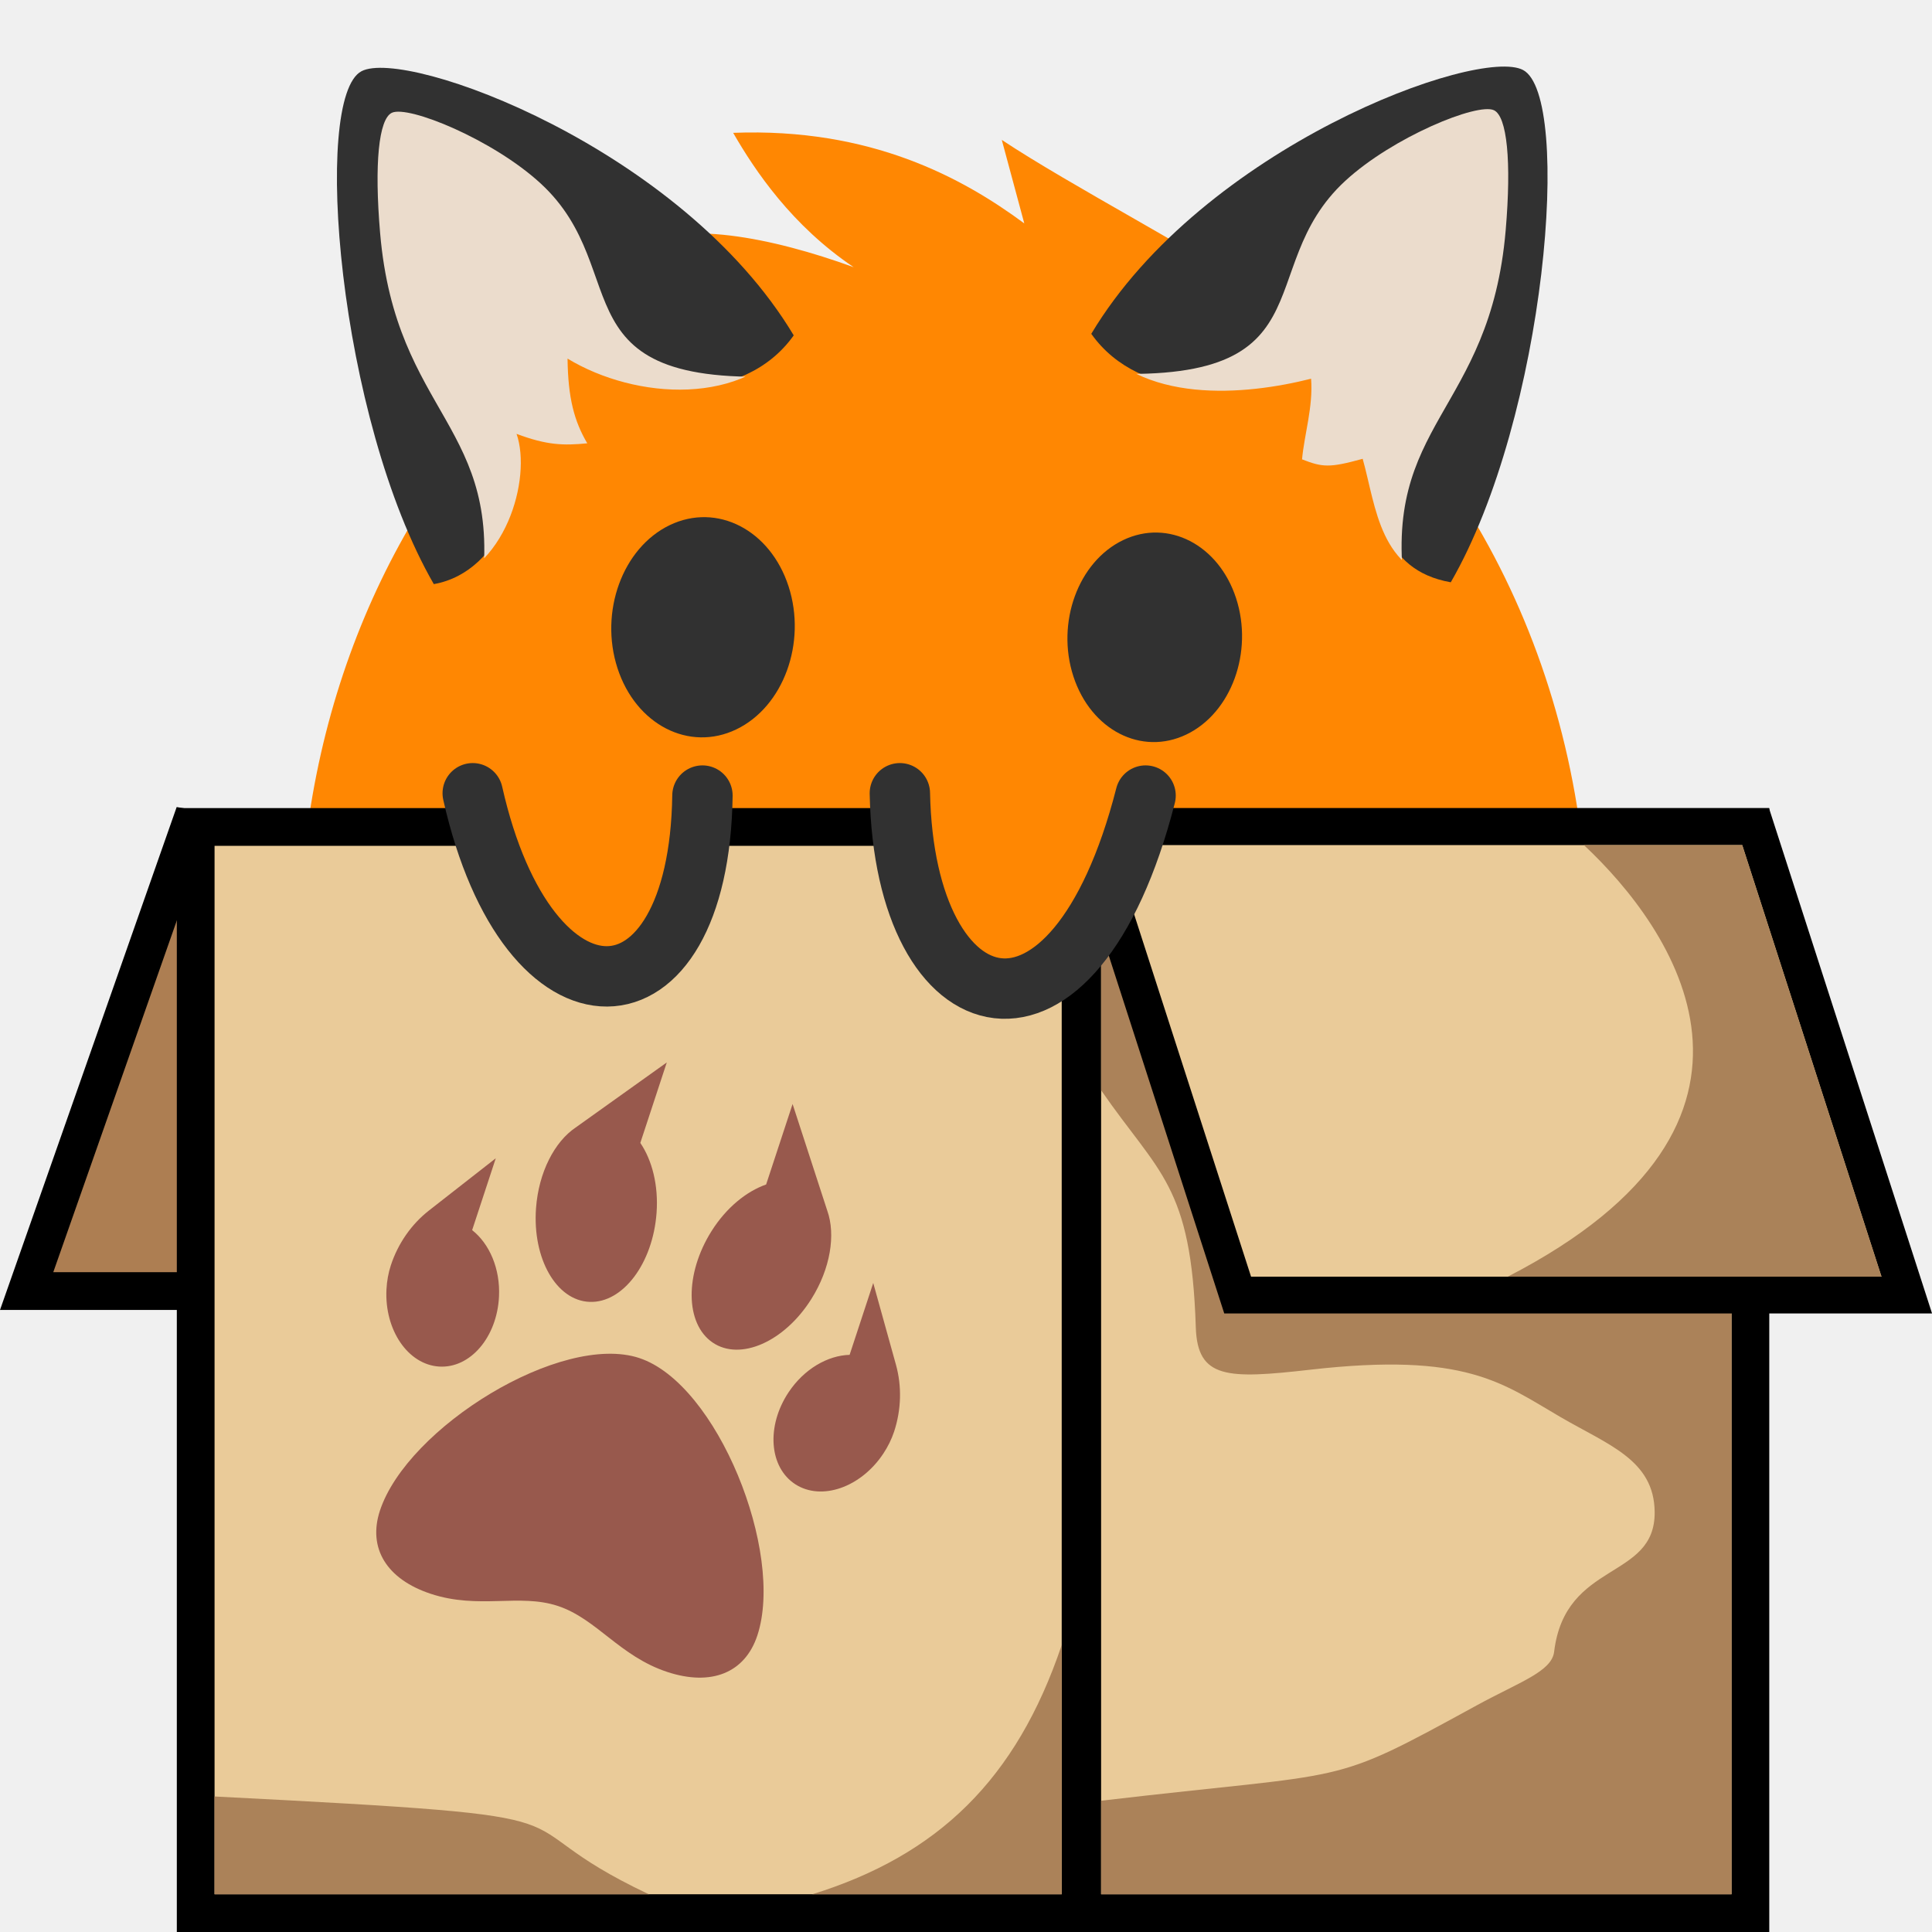
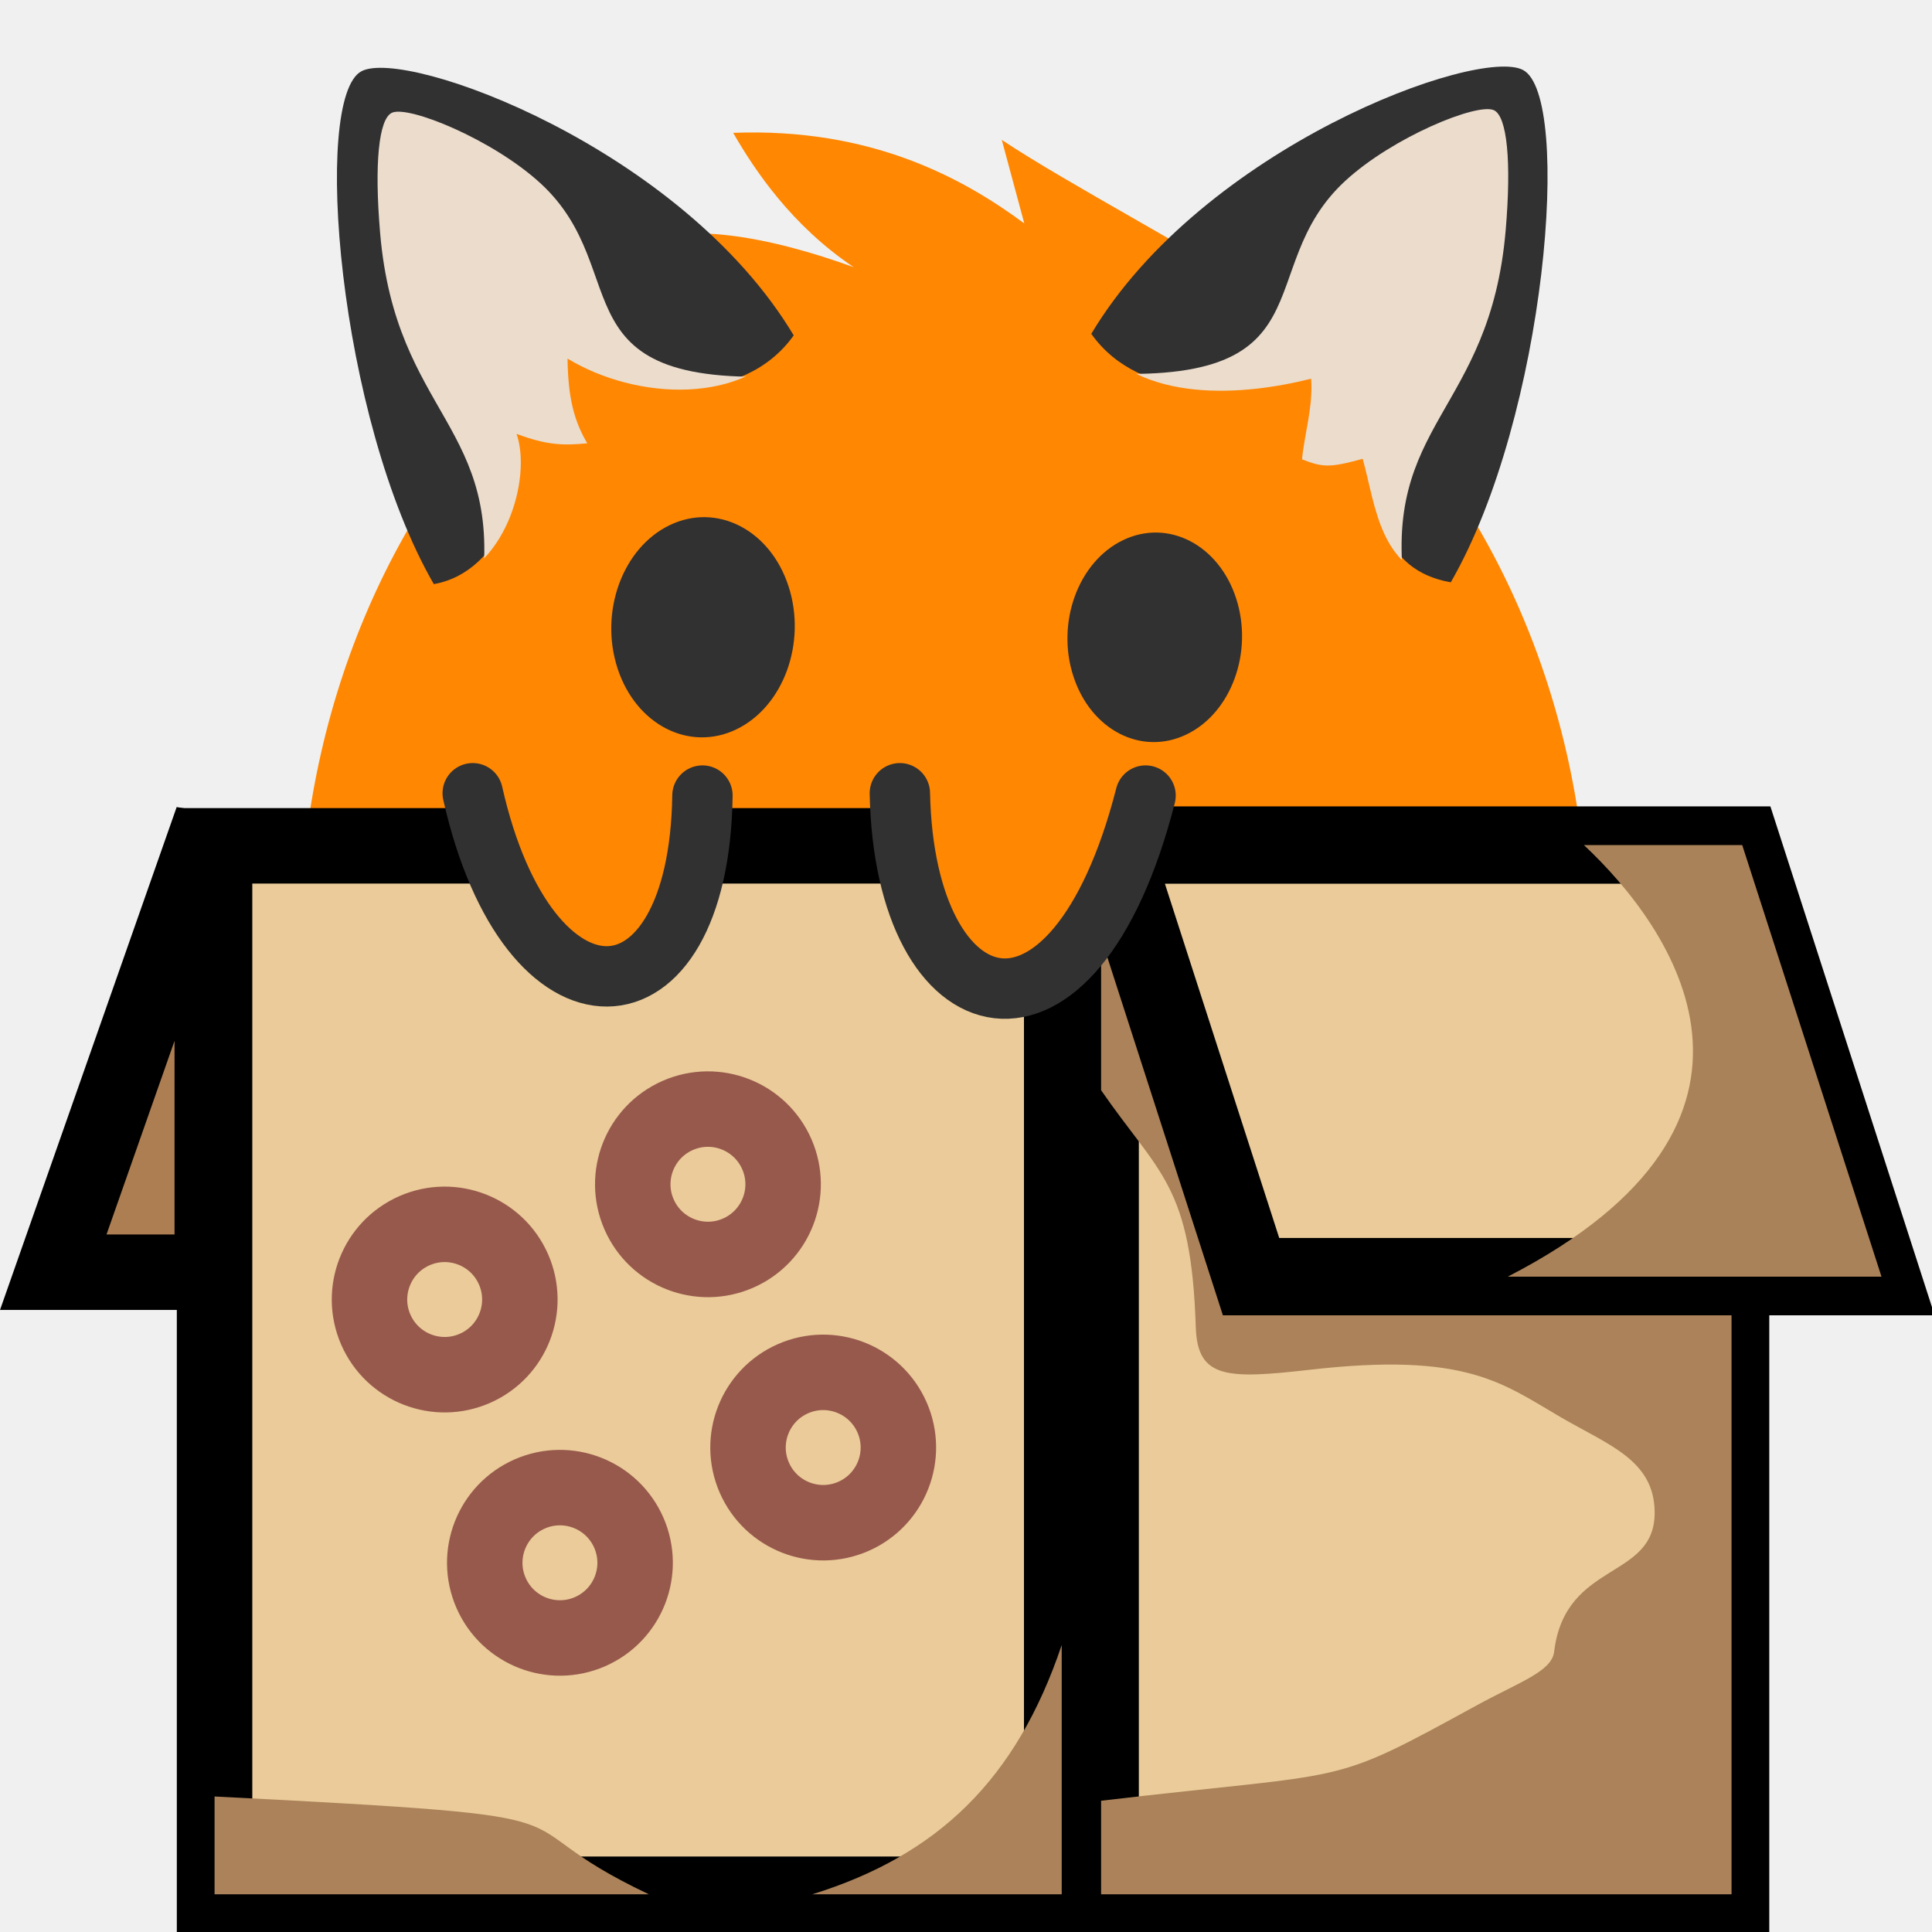
- <svg xmlns="http://www.w3.org/2000/svg" xmlns:xlink="http://www.w3.org/1999/xlink" width="128" height="128" viewBox="0 0 128 128" version="1.1" id="svg8">
-   <defs id="defs2">
-     <pattern xlink:href="#pattern2390" id="pattern2397" patternTransform="matrix(1.175072,-1.175072,1.956837,1.956837,-183.5,-202.5)" />
-     <pattern xlink:href="#pattern2384" id="pattern2390" patternTransform="matrix(1.175072,-1.175072,1.956837,1.956837,-210.4119,-202.4691)" />
-     <pattern xlink:href="#Strips1_1white" id="pattern2384" patternTransform="matrix(1.3408,-1.3408,1.890546,1.890546,-210.4119,-202.4691)" />
-     <pattern id="Strips1_1white" patternTransform="translate(0,0) scale(10,10)" height="1" width="2" patternUnits="userSpaceOnUse">
-       <rect id="rect1633" height="2" width="1" y="-0.5" x="0" style="fill:white;stroke:none" />
-     </pattern>
-     <linearGradient id="linearGradient879">
-       <stop style="stop-color:#ff7505;stop-opacity:1" offset="0" id="stop875" />
-       <stop style="stop-color:#ff8702;stop-opacity:1" offset="1" id="stop877" />
-     </linearGradient>
-     <mask maskUnits="userSpaceOnUse" id="mask914">
-       <path id="path916" d="m 154.912,68.61 c 0,13.309 -2.851,14.612 -2.851,22.037 0,7.522 3.279,9.892 1.879,15.119 -1.747,6.519 -11.675,15.32 -32.3,19.246 -19.549,3.722 -44.713,3.715 -57.604,1.179 -12.971,-2.551 -33.636,-9.971 -35.993,-20.68 -3.353,-15.232 0.95,-36.745 10.314,-53.45 13.122,-23.41 38.499,-39.742 76.385,-32.803 18.754,3.435 40.17,20.227 40.17,49.352 z" style="opacity:1;fill:#ffffff;fill-opacity:1;fill-rule:evenodd;stroke:none;stroke-width:2.8;stroke-linecap:round;stroke-linejoin:round;stroke-miterlimit:4;stroke-dasharray:none;stroke-dashoffset:0;stroke-opacity:1;paint-order:markers stroke fill" />
+ <svg xmlns="http://www.w3.org/2000/svg" width="128" height="128" viewBox="0 0 128 128" fill="none">
+   <g clip-path="url(#clip0_2_42)">
+     <path fill-rule="evenodd" clip-rule="evenodd" d="M105.218 62.638H19.852C19.852 47.029 26.036 33.058 35.779 24.01C39.458 20.577 45.446 18.053 49.819 19.219C50.206 19.012 41.57 16.626 41.928 16.41C45.077 14.517 51.135 15.73 56.557 17.7C52.458 14.943 50.019 11.309 48.574 8.801C57.682 8.451 63.757 11.769 67.862 14.802L66.371 9.268C70.901 12.277 79.394 16.701 83.954 19.778C96.669 28.356 105.218 44.338 105.218 62.638Z" fill="#FF8702" />
+     <path fill-rule="evenodd" clip-rule="evenodd" d="M100.905 4.637C97.933 3.07 79.704 9.747 72.3 22.117C75.598 26.771 82.599 26.101 86.948 25.006C87.093 26.859 86.494 28.72 86.349 30.348C87.705 30.871 88.149 30.926 90.367 30.311C91.281 33.576 91.457 37.76 96.118 38.579C102.437 27.628 104.193 6.371 100.905 4.637Z" fill="#313131" />
+     <path fill-rule="evenodd" clip-rule="evenodd" d="M23.949 4.719C26.924 3.15 45.173 9.835 52.585 22.219C49.283 26.877 42.032 26.405 37.515 23.673C37.55 26.279 37.952 27.807 38.823 29.285C37.241 29.44 36.149 29.412 34.138 28.659C35.163 31.595 33.406 37.879 28.741 38.699C22.415 27.735 20.657 6.455 23.949 4.719Z" fill="#313131" />
+     <mask id="mask0_2_42" style="mask-type:luminance" maskUnits="userSpaceOnUse" x="72" y="4" width="31" height="35">
+       <path d="M100.819 4.722C97.847 3.155 79.618 9.832 72.214 22.203C75.513 26.856 82.514 26.186 86.863 25.091C87.007 26.944 86.409 28.806 86.264 30.433C87.62 30.957 88.064 31.011 90.281 30.397C91.195 33.662 91.372 37.845 96.032 38.665C102.351 27.713 104.108 6.456 100.819 4.722Z" fill="white" />
    </mask>
-     <clipPath clipPathUnits="userSpaceOnUse" id="clipPath939">
-       <path style="opacity:1;fill:#ffffff;fill-opacity:1;fill-rule:evenodd;stroke:none;stroke-width:2.8;stroke-linecap:round;stroke-linejoin:round;stroke-miterlimit:4;stroke-dasharray:none;stroke-dashoffset:0;stroke-opacity:1;paint-order:markers stroke fill" d="m 150.702,0.513 c -3.588,-1.838 -33.067,6.515 -45.386,27.097 5.488,7.742 19.199,1.052 24.752,0.676 -1.518,2.343 -3.958,7.251 -4.009,10.319 2.256,0.871 6.464,0.348 8.501,-1.397 1.408,2.738 0.277,11.991 8.031,13.355 11.962,-15.595 13.616,-47.229 8.111,-50.05 z" id="path941" />
-     </clipPath>
-     <clipPath clipPathUnits="userSpaceOnUse" id="clipPath846">
-       <path id="path848" d="m 391.794,425.42 c 1.657,13.018 -0.969,14.646 -0.045,21.909 0.936,7.358 4.439,9.267 3.72,14.554 -0.897,6.594 -9.513,16.438 -29.197,22.846 -18.658,6.074 -43.271,9.2 -56.195,8.325 -13.005,-0.881 -34.141,-5.565 -37.78,-15.746 -5.176,-14.481 -3.547,-36.67 3.434,-53.563 3.058,-7.4 11.253,-21.298 21.357,-27.692 l 8.117,-0.596 -12.767,-1.326 c 5.835,-2.879 11.39,-4.673 15.79,-5.331 1.441,0.886 3.341,1.689 5.005,2.251 -3.514,-1.724 -8.618,-10.207 -11.061,-13.143 13.215,-0.669 24.87,3.072 30.03,5.559 l -4.323,-6.209 c 6.881,0.777 11.291,4.589 18.481,4.892 18.77,1.025 41.809,14.783 45.434,43.271 z" style="opacity:1;fill:url(#linearGradient850);fill-opacity:1;fill-rule:evenodd;stroke:none;stroke-width:2.8;stroke-linecap:round;stroke-linejoin:round;stroke-miterlimit:4;stroke-dasharray:none;stroke-dashoffset:0;stroke-opacity:1;paint-order:markers stroke fill" />
-     </clipPath>
-     <linearGradient xlink:href="#linearGradient879" id="linearGradient850" gradientUnits="userSpaceOnUse" gradientTransform="matrix(0.9780973,-0.1244902,0.1244902,0.9780973,231.7888,378.0259)" x1="114.287" y1="112.444" x2="95.348" y2="85.856" />
-     <clipPath clipPathUnits="userSpaceOnUse" id="clipPath848">
-       <path id="path850" d="M 151.144,0.339 C 146.27,-2.231 116.364,8.723 104.218,29.017 c 5.411,7.634 19.064,-0.123 24.539,-0.494 -1.496,2.31 -4.036,8.311 -4.087,11.335 2.224,0.859 9.32,0.611 12.132,-2.27 1.5,5.356 -1.156,17.091 6.49,18.436 10.366,-17.966 13.247,-52.839 7.853,-55.684 z" style="opacity:1;fill:#333333;fill-opacity:1;fill-rule:evenodd;stroke:none;stroke-width:2.8;stroke-linecap:round;stroke-linejoin:round;stroke-miterlimit:4;stroke-dasharray:none;stroke-dashoffset:0;stroke-opacity:1;paint-order:markers stroke fill" />
-     </clipPath>
-     <mask maskUnits="userSpaceOnUse" id="mask2393">
-       <path style="opacity:1;fill:url(#pattern2397);fill-opacity:1;fill-rule:evenodd;stroke:none;stroke-width:2.5;stroke-linecap:round;stroke-linejoin:miter;stroke-miterlimit:4.12;stroke-dasharray:none;stroke-dashoffset:0;stroke-opacity:1;paint-order:fill markers stroke" d="m -145.254,-216.199 v 28.761 h -10.089 z" id="path2395" />
+     <g mask="url(#mask0_2_42)">
+       <path fill-rule="evenodd" clip-rule="evenodd" d="M98.98 7.303C97.892 6.786 92.285 9.075 89.13 11.98C82.723 17.878 88.478 25.795 71.92 24.666C75.575 33.659 83.549 37.034 93.094 39.297C91.47 27.969 98.717 27.407 99.755 15.259C100.146 10.68 99.846 7.715 98.98 7.303Z" fill="#EBDCCC" />
+     </g>
+     <mask id="mask1_2_42" style="mask-type:luminance" maskUnits="userSpaceOnUse" x="22" y="4" width="31" height="35">
+       <path d="M24.034 4.805C27.009 3.236 45.259 9.92 52.671 22.305C49.369 26.963 42.117 26.491 37.601 23.759C37.635 26.364 38.038 27.892 38.908 29.37C37.327 29.525 36.234 29.498 34.224 28.745C35.248 31.68 33.492 37.964 28.826 38.785C22.5 27.821 20.742 6.541 24.034 4.805Z" fill="white" />
    </mask>
-     <clipPath clipPathUnits="userSpaceOnUse" id="clipPath2571">
-       <path clip-path="none" id="path2573" d="M 151.383,0.101 C 146.498,-2.469 116.528,8.485 104.356,28.779 c 5.422,7.634 16.933,6.535 24.083,4.738 0.238,3.04 -0.747,6.094 -0.985,8.764 2.229,0.859 2.959,0.948 6.604,-0.06 1.503,5.356 1.794,12.219 9.456,13.564 10.388,-17.966 13.276,-52.839 7.869,-55.684 z" style="opacity:1;fill:#313131;fill-opacity:1;fill-rule:evenodd;stroke:none;stroke-width:2.8;stroke-linecap:round;stroke-linejoin:round;stroke-miterlimit:4;stroke-dasharray:none;stroke-dashoffset:0;stroke-opacity:1;paint-order:markers stroke fill" />
-     </clipPath>
-     <clipPath clipPathUnits="userSpaceOnUse" id="clipPath2578">
-       <path style="opacity:1;fill:#313131;fill-opacity:1;fill-rule:evenodd;stroke:none;stroke-width:2.8;stroke-linecap:round;stroke-linejoin:round;stroke-miterlimit:4;stroke-dasharray:none;stroke-dashoffset:0;stroke-opacity:1;paint-order:markers stroke fill" d="M 151.521,-0.036 C 146.636,-2.607 116.666,8.347 104.494,28.641 c 5.422,7.634 17.331,6.86 24.748,2.383 -0.056,4.27 -0.717,6.773 -2.147,9.196 2.598,0.254 4.392,0.209 7.694,-1.025 -1.683,4.811 1.201,15.108 8.863,16.452 10.388,-17.966 13.276,-52.839 7.869,-55.684 z" id="path2580" clip-path="none" />
+     <g mask="url(#mask1_2_42)">
+       <path fill-rule="evenodd" clip-rule="evenodd" d="M25.96 7.473C27.048 6.955 32.661 9.246 35.82 12.154C42.234 18.059 36.473 25.985 53.05 24.854C49.391 33.857 41.408 37.236 31.852 39.501C33.478 28.161 26.223 27.599 25.184 15.437C24.792 10.853 25.093 7.885 25.96 7.473Z" fill="#EBDCCC" />
+     </g>
+     <path d="M48.779 48.325C51.908 46.823 53.458 42.577 52.241 38.839C51.025 35.102 47.502 33.289 44.374 34.79C41.246 36.291 39.696 40.538 40.912 44.276C42.129 48.013 45.651 49.826 48.779 48.325Z" fill="#313131" />
+     <path d="M78.601 48.663C81.578 47.235 83.053 43.194 81.895 39.637C80.737 36.081 77.386 34.356 74.409 35.784C71.432 37.213 69.957 41.254 71.115 44.81C72.273 48.367 75.624 50.092 78.601 48.663Z" fill="#313131" />
+     <path fill-rule="evenodd" clip-rule="evenodd" d="M14.064 54.298V84.287H3.529L14.064 54.298Z" fill="#AD7E52" stroke="black" stroke-width="5" stroke-miterlimit="4.12" stroke-linecap="round" />
+     <path d="M70.341 56.039H14.215V125.5H70.341V56.039Z" fill="#EACB99" stroke="black" stroke-width="5" stroke-miterlimit="4.12" stroke-linecap="round" />
+     <path d="M114.719 56.039H72.951V125.5H114.719V56.039Z" fill="#EACB99" stroke="black" stroke-width="5" stroke-miterlimit="4.12" stroke-linecap="round" />
+     <path fill-rule="evenodd" clip-rule="evenodd" d="M72.951 56.039H114.719V125.5H72.951V119.303C89.927 117.306 87.831 118.457 97.855 112.974C100.656 111.442 102.807 110.745 102.965 109.435C103.698 103.357 109.678 104.715 109.626 100.164C109.586 96.721 106.562 95.736 103.376 93.878C99.52 91.631 97.12 89.572 86.82 90.745C81.298 91.374 79.334 91.35 79.225 87.939C78.922 78.462 76.798 77.805 72.951 72.231V56.039Z" fill="#AB8259" />
+     <path d="M115.427 55.988H73.659L82.886 84.581H124.654L115.427 55.988Z" fill="#EACB99" stroke="black" stroke-width="5.125" stroke-miterlimit="4.12" stroke-linecap="round" />
+     <path fill-rule="evenodd" clip-rule="evenodd" d="M104.938 55.988H115.427L124.654 84.581H99.896C119.877 74.279 110.795 61.467 104.938 55.988Z" fill="#AA8259" />
+     <path fill-rule="evenodd" clip-rule="evenodd" d="M70.341 108.986V125.5H53.82C62.138 122.917 67.339 117.893 70.341 108.986Z" fill="#AB8259" />
+     <path fill-rule="evenodd" clip-rule="evenodd" d="M42.986 125.5H14.215V119.022C42.213 120.449 31.954 120.276 42.986 125.5Z" fill="#AB8259" />
+     <path d="M31.319 52.555C34.99 68.878 46.313 68.533 46.539 52.709L31.319 52.555Z" fill="#FF8702" />
+     <path d="M31.319 52.555C34.99 68.878 46.313 68.533 46.539 52.709" stroke="#313131" stroke-width="4" stroke-linecap="round" stroke-linejoin="round" />
+     <path d="M59.618 52.555C59.937 68.225 71.145 71.277 75.896 52.709L59.618 52.555Z" fill="#FF8702" />
+     <path d="M59.618 52.555C59.937 68.225 71.145 71.277 75.896 52.709" stroke="#313131" stroke-width="4" stroke-linecap="round" stroke-linejoin="round" />
+     <circle cx="29.461" cy="86.097" r="4.98" transform="rotate(-23.6431 29.4612 86.097)" stroke="#98594D" stroke-width="5" />
+     <circle cx="37.097" cy="103.539" r="4.98" transform="rotate(-23.6431 37.097 103.539)" stroke="#98594D" stroke-width="5" />
+     <circle cx="46.903" cy="78.461" r="4.98" transform="rotate(-23.6431 46.903 78.4612)" stroke="#98594D" stroke-width="5" />
+     <circle cx="54.539" cy="95.903" r="4.98" transform="rotate(-23.6431 54.5388 95.903)" stroke="#98594D" stroke-width="5" />
+   </g>
+   <defs>
+     <clipPath id="clip0_2_42">
+       <rect width="128" height="128" fill="white" />
    </clipPath>
  </defs>
-   <g id="layer3" />
-   <g id="layer4">
-     <path style="opacity:1;fill:#ff8702;fill-opacity:1;fill-rule:evenodd;stroke:none;stroke-width:5;stroke-linecap:round;stroke-linejoin:miter;stroke-miterlimit:4.12;stroke-dasharray:none;stroke-dashoffset:0;stroke-opacity:1;paint-order:markers stroke fill" d="M 105.218,62.638 H 19.852 c 0,-15.609 6.184,-29.58 15.927,-38.628 3.678,-3.433 9.666,-5.957 14.039,-4.791 0.387,-0.206 -8.249,-2.593 -7.891,-2.808 3.149,-1.894 9.208,-0.68 14.63,1.29 C 52.457,14.943 50.019,11.308 48.574,8.801 57.682,8.451 63.757,11.769 67.862,14.802 L 66.371,9.268 C 70.901,12.277 79.394,16.702 83.954,19.778 96.669,28.356 105.218,44.338 105.218,62.638 Z" id="path2464" />
-   </g>
-   <g id="layer5">
-     <path style="opacity:1;fill:#313131;fill-opacity:1;fill-rule:evenodd;stroke:none;stroke-width:2.8;stroke-linecap:round;stroke-linejoin:round;stroke-miterlimit:4;stroke-dasharray:none;stroke-dashoffset:0;stroke-opacity:1;paint-order:markers stroke fill" d="M 100.905,4.637 C 97.933,3.07 79.704,9.747 72.3,22.117 c 3.298,4.653 10.3,3.983 14.649,2.888 0.145,1.853 -0.454,3.715 -0.599,5.342 1.356,0.523 1.8,0.578 4.017,-0.037 0.914,3.265 1.091,7.448 5.751,8.268 C 102.437,27.628 104.193,6.371 100.905,4.637 Z" id="path2490" clip-path="none" />
-     <path clip-path="none" id="path2539" d="m 23.949,4.719 c 2.975,-1.569 21.224,5.116 28.637,17.5 -3.302,4.658 -10.553,4.186 -15.07,1.454 0.034,2.606 0.437,4.133 1.307,5.611 -1.582,0.155 -2.674,0.128 -4.685,-0.625 1.025,2.936 -0.732,9.219 -5.397,10.04 C 22.415,27.735 20.657,6.455 23.949,4.719 Z" style="opacity:1;fill:#313131;fill-opacity:1;fill-rule:evenodd;stroke:none;stroke-width:2.8;stroke-linecap:round;stroke-linejoin:round;stroke-miterlimit:4;stroke-dasharray:none;stroke-dashoffset:0;stroke-opacity:1;paint-order:markers stroke fill" />
-     <path transform="matrix(0.6082616,0,0,0.6095595,8.738589,4.660566)" clip-path="url(#clipPath2571)" id="path2492" d="m 148.359,4.336 c -1.788,-0.848 -11.006,2.906 -16.193,7.672 -10.533,9.677 -1.071,22.665 -28.294,20.811 6.009,14.754 19.118,20.291 34.812,24.003 -2.67,-18.584 9.243,-19.505 10.95,-39.434 0.643,-7.513 0.149,-12.376 -1.275,-13.052 z" style="opacity:1;fill:#ebdccc;fill-opacity:1;fill-rule:evenodd;stroke:none;stroke-width:4.598;stroke-linecap:round;stroke-linejoin:round;stroke-miterlimit:4;stroke-dasharray:none;stroke-dashoffset:0;stroke-opacity:1;paint-order:markers stroke fill" />
-     <path style="opacity:1;fill:#ebdccc;fill-opacity:1;fill-rule:evenodd;stroke:none;stroke-width:4.593;stroke-linecap:round;stroke-linejoin:round;stroke-miterlimit:4;stroke-dasharray:none;stroke-dashoffset:0;stroke-opacity:1;paint-order:markers stroke fill" d="m 148.359,4.336 c -1.788,-0.848 -11.006,2.906 -16.193,7.672 -10.533,9.677 -1.071,22.665 -28.294,20.811 6.009,14.754 19.118,20.291 34.812,24.003 -2.67,-18.584 9.243,-19.505 10.95,-39.434 0.643,-7.513 0.149,-12.376 -1.275,-13.052 z" id="path2541" clip-path="url(#clipPath2578)" transform="matrix(-0.608935,0,0,0.6102344,116.3008,4.826892)" />
-   </g>
-   <g id="layer1" transform="translate(-26.91191,0.03095311)">
-     <ellipse transform="matrix(0.9015633,-0.4326472,0.3095032,0.9508984,0,0)" ry="7.117" rx="6.283" cy="69.848" cx="57.534" id="ellipse2481" style="opacity:1;fill:#313131;fill-opacity:1;fill-rule:evenodd;stroke:none;stroke-width:2.812;stroke-linecap:round;stroke-linejoin:round;stroke-miterlimit:4;stroke-dasharray:none;stroke-dashoffset:0;stroke-opacity:1;paint-order:markers stroke fill" />
-     <ellipse style="opacity:1;fill:#313131;fill-opacity:1;fill-rule:evenodd;stroke:none;stroke-width:2.812;stroke-linecap:round;stroke-linejoin:round;stroke-miterlimit:4;stroke-dasharray:none;stroke-dashoffset:0;stroke-opacity:1;paint-order:markers stroke fill" id="ellipse2483" cx="86.037" cy="83.517" rx="5.979" ry="6.772" transform="matrix(0.9015633,-0.4326472,0.3095032,0.9508984,0,0)" />
-   </g>
-   <g id="layer6" style="display:none">
-     <path style="fill:none;fill-opacity:1;stroke:#313131;stroke-width:2.5;stroke-linecap:round;stroke-linejoin:round;stroke-miterlimit:4;stroke-dasharray:none;stroke-opacity:1" d="m 68.646,77.025 c 9.338,-1.395 20.514,-0.625 30.695,1.011" id="path943" />
-     <path id="path945" d="m 67.229,83.131 c 11.44,0.449 21.055,4.55 30.035,11.482" style="fill:none;fill-opacity:1;stroke:#313131;stroke-width:2.5;stroke-linecap:round;stroke-linejoin:round;stroke-miterlimit:4;stroke-dasharray:none;stroke-opacity:1" />
-     <path id="path947" d="M 32.895,71.457 C 26.719,67.627 21.193,65.441 14.568,63.586" style="fill:none;fill-opacity:1;stroke:#313131;stroke-width:2.5;stroke-linecap:round;stroke-linejoin:round;stroke-miterlimit:4;stroke-dasharray:none;stroke-opacity:1" />
-     <path style="fill:none;fill-opacity:1;stroke:#313131;stroke-width:2.5;stroke-linecap:round;stroke-linejoin:round;stroke-miterlimit:4;stroke-dasharray:none;stroke-opacity:1" d="M 32.162,76.368 C 24.398,74.197 17.84,73.287 10.804,73.047" id="path949" />
-   </g>
-   <g id="layer2" style="display:inline">
-     <path style="opacity:1;fill:#ad7e52;fill-opacity:1;fill-rule:evenodd;stroke:#000000;stroke-width:5;stroke-linecap:round;stroke-linejoin:miter;stroke-miterlimit:4.12;stroke-dasharray:none;stroke-dashoffset:0;stroke-opacity:1;paint-order:markers stroke fill" d="M 14.064,54.298 V 84.287 H 3.529 Z" id="rect865" />
-     <path id="path2374" d="m -145.254,-216.199 v 28.761 h -10.089 z" style="opacity:1;fill:#8c6642;fill-opacity:1;fill-rule:evenodd;stroke:#000000;stroke-width:4.792;stroke-linecap:round;stroke-linejoin:miter;stroke-miterlimit:4.12;stroke-dasharray:none;stroke-dashoffset:0;stroke-opacity:1;paint-order:markers stroke fill" mask="url(#mask2393)" transform="matrix(1.044206,0,0,1.042675,165.7399,279.7235)" />
-     <rect style="opacity:1;fill:#eacb99;fill-opacity:1;fill-rule:evenodd;stroke:#000000;stroke-width:5;stroke-linecap:round;stroke-linejoin:miter;stroke-miterlimit:4.12;stroke-dasharray:none;stroke-dashoffset:0;stroke-opacity:1;paint-order:markers stroke fill" id="rect863" width="56.126" height="69.461" x="14.215" y="56.039" />
-     <rect y="56.039" x="72.951" height="69.461" width="41.768" id="rect868" style="opacity:1;fill:#eacb99;fill-opacity:1;fill-rule:evenodd;stroke:#000000;stroke-width:5;stroke-linecap:round;stroke-linejoin:miter;stroke-miterlimit:4.12;stroke-dasharray:none;stroke-dashoffset:0;stroke-opacity:1;paint-order:markers stroke fill" />
-     <path style="opacity:1;fill:#ab8259;fill-opacity:1;fill-rule:evenodd;stroke:none;stroke-width:5;stroke-linecap:round;stroke-linejoin:miter;stroke-miterlimit:4.12;stroke-dasharray:none;stroke-dashoffset:0;stroke-opacity:1;paint-order:markers stroke fill" d="M 72.951,56.039 H 114.719 V 125.5 H 72.951 v -6.197 c 16.976,-1.997 14.88,-0.846 24.904,-6.328 2.802,-1.532 4.952,-2.229 5.11,-3.54 0.733,-6.078 6.713,-4.719 6.661,-9.271 -0.04,-3.443 -3.063,-4.428 -6.25,-6.286 C 99.52,91.631 97.12,89.572 86.82,90.745 81.298,91.374 79.334,91.35 79.225,87.94 78.922,78.462 76.798,77.805 72.951,72.231 Z" id="rect2421" />
-     <rect style="opacity:1;fill:#eacb99;fill-opacity:1;fill-rule:evenodd;stroke:#000000;stroke-width:5.125;stroke-linecap:round;stroke-linejoin:miter;stroke-miterlimit:4.12;stroke-dasharray:none;stroke-dashoffset:0;stroke-opacity:1;paint-order:markers stroke fill" id="rect871" width="41.768" height="30.045" x="55.592" y="58.831" transform="matrix(1,0,0.3070965,0.9516784,0,0)" />
-     <path id="path895" d="m 39.064,86.253 c 2.205,0.087 4.191,-2.553 4.435,-5.896 0.134,-1.842 -0.301,-3.493 -1.076,-4.636 l 1.753,-5.331 -6.039,4.312 c -1.392,0.936 -2.45,2.961 -2.624,5.342 -0.244,3.343 1.346,6.123 3.551,6.209 z m 8.148,2.692 c 1.825,1.245 4.752,-0.043 6.538,-2.876 1.273,-2.019 1.624,-4.277 1.059,-5.859 l -2.298,-7.066 -1.753,5.331 c -1.302,0.458 -2.631,1.525 -3.615,3.086 -1.786,2.833 -1.756,6.139 0.069,7.384 z m -4.855,1.029 c -5.171,-1.709 -15.374,4.6 -17.186,10.111 -0.816,2.482 0.442,4.542 3.368,5.509 3.181,1.051 5.867,-0.039 8.418,0.804 2.573,0.85 4.093,3.33 7.245,4.371 2.926,0.967 5.16,0.061 5.976,-2.421 1.812,-5.511 -2.65,-16.665 -7.821,-18.373 z m -9.297,-4.066 c 0.092,-1.864 -0.641,-3.516 -1.779,-4.409 l 1.565,-4.76 -4.422,3.457 a 6.598,7.203 17.766 0 0 -2.53,3.636 c -0.162,0.496 -0.262,1.035 -0.29,1.601 -0.133,2.688 1.429,4.974 3.488,5.105 2.059,0.131 3.835,-1.942 3.968,-4.63 z m 26.299,4.508 -1.505,-5.415 -1.565,4.761 c -1.445,0.039 -3.014,0.93 -4.046,2.484 -1.488,2.241 -1.288,4.966 0.445,6.088 1.734,1.122 4.344,0.215 5.832,-2.026 0.313,-0.471 0.552,-0.964 0.717,-1.46 a 6.604,7.209 17.766 0 0 0.122,-4.432 z" style="fill:#98594d;fill-opacity:1;stroke-width:1" />
-     <path style="opacity:1;fill:#aa8259;fill-opacity:1;fill-rule:evenodd;stroke:none;stroke-width:2.5;stroke-linecap:round;stroke-linejoin:miter;stroke-miterlimit:4.12;stroke-dasharray:none;stroke-dashoffset:0;stroke-opacity:1;paint-order:fill markers stroke" d="m 104.938,55.988 h 10.49 l 9.227,28.593 H 99.896 C 119.877,74.279 110.795,61.467 104.938,55.988 Z" id="rect2418" />
-     <path style="opacity:1;fill:#ab8259;fill-opacity:1;fill-rule:evenodd;stroke:none;stroke-width:5;stroke-linecap:round;stroke-linejoin:miter;stroke-miterlimit:4.12;stroke-dasharray:none;stroke-dashoffset:0;stroke-opacity:1;paint-order:markers stroke fill" d="M 70.341,108.986 V 125.5 H 53.82 c 8.318,-2.583 13.519,-7.607 16.521,-16.514 z" id="rect2424" />
-     <path style="opacity:1;fill:#ab8259;fill-opacity:1;fill-rule:evenodd;stroke:none;stroke-width:5;stroke-linecap:round;stroke-linejoin:miter;stroke-miterlimit:4.12;stroke-dasharray:none;stroke-dashoffset:0;stroke-opacity:1;paint-order:markers stroke fill" d="M 42.986,125.5 H 14.215 v -6.478 c 27.998,1.428 17.74,1.255 28.772,6.478 z" id="rect2427" />
-   </g>
-   <g id="layer7">
-     <path style="fill:#ff8702;fill-opacity:1;stroke:#313131;stroke-width:4;stroke-linecap:round;stroke-linejoin:round;stroke-miterlimit:4;stroke-dasharray:none;stroke-opacity:1" d="m 31.319,52.555 c 3.671,16.323 14.994,15.978 15.22,0.154" id="path915" />
-     <path id="path888" d="m 59.618,52.555 c 0.319,15.669 11.527,18.722 16.279,0.154" style="fill:#ff8702;fill-opacity:1;stroke:#313131;stroke-width:4;stroke-linecap:round;stroke-linejoin:round;stroke-miterlimit:4;stroke-dasharray:none;stroke-opacity:1" />
-   </g>
</svg>
